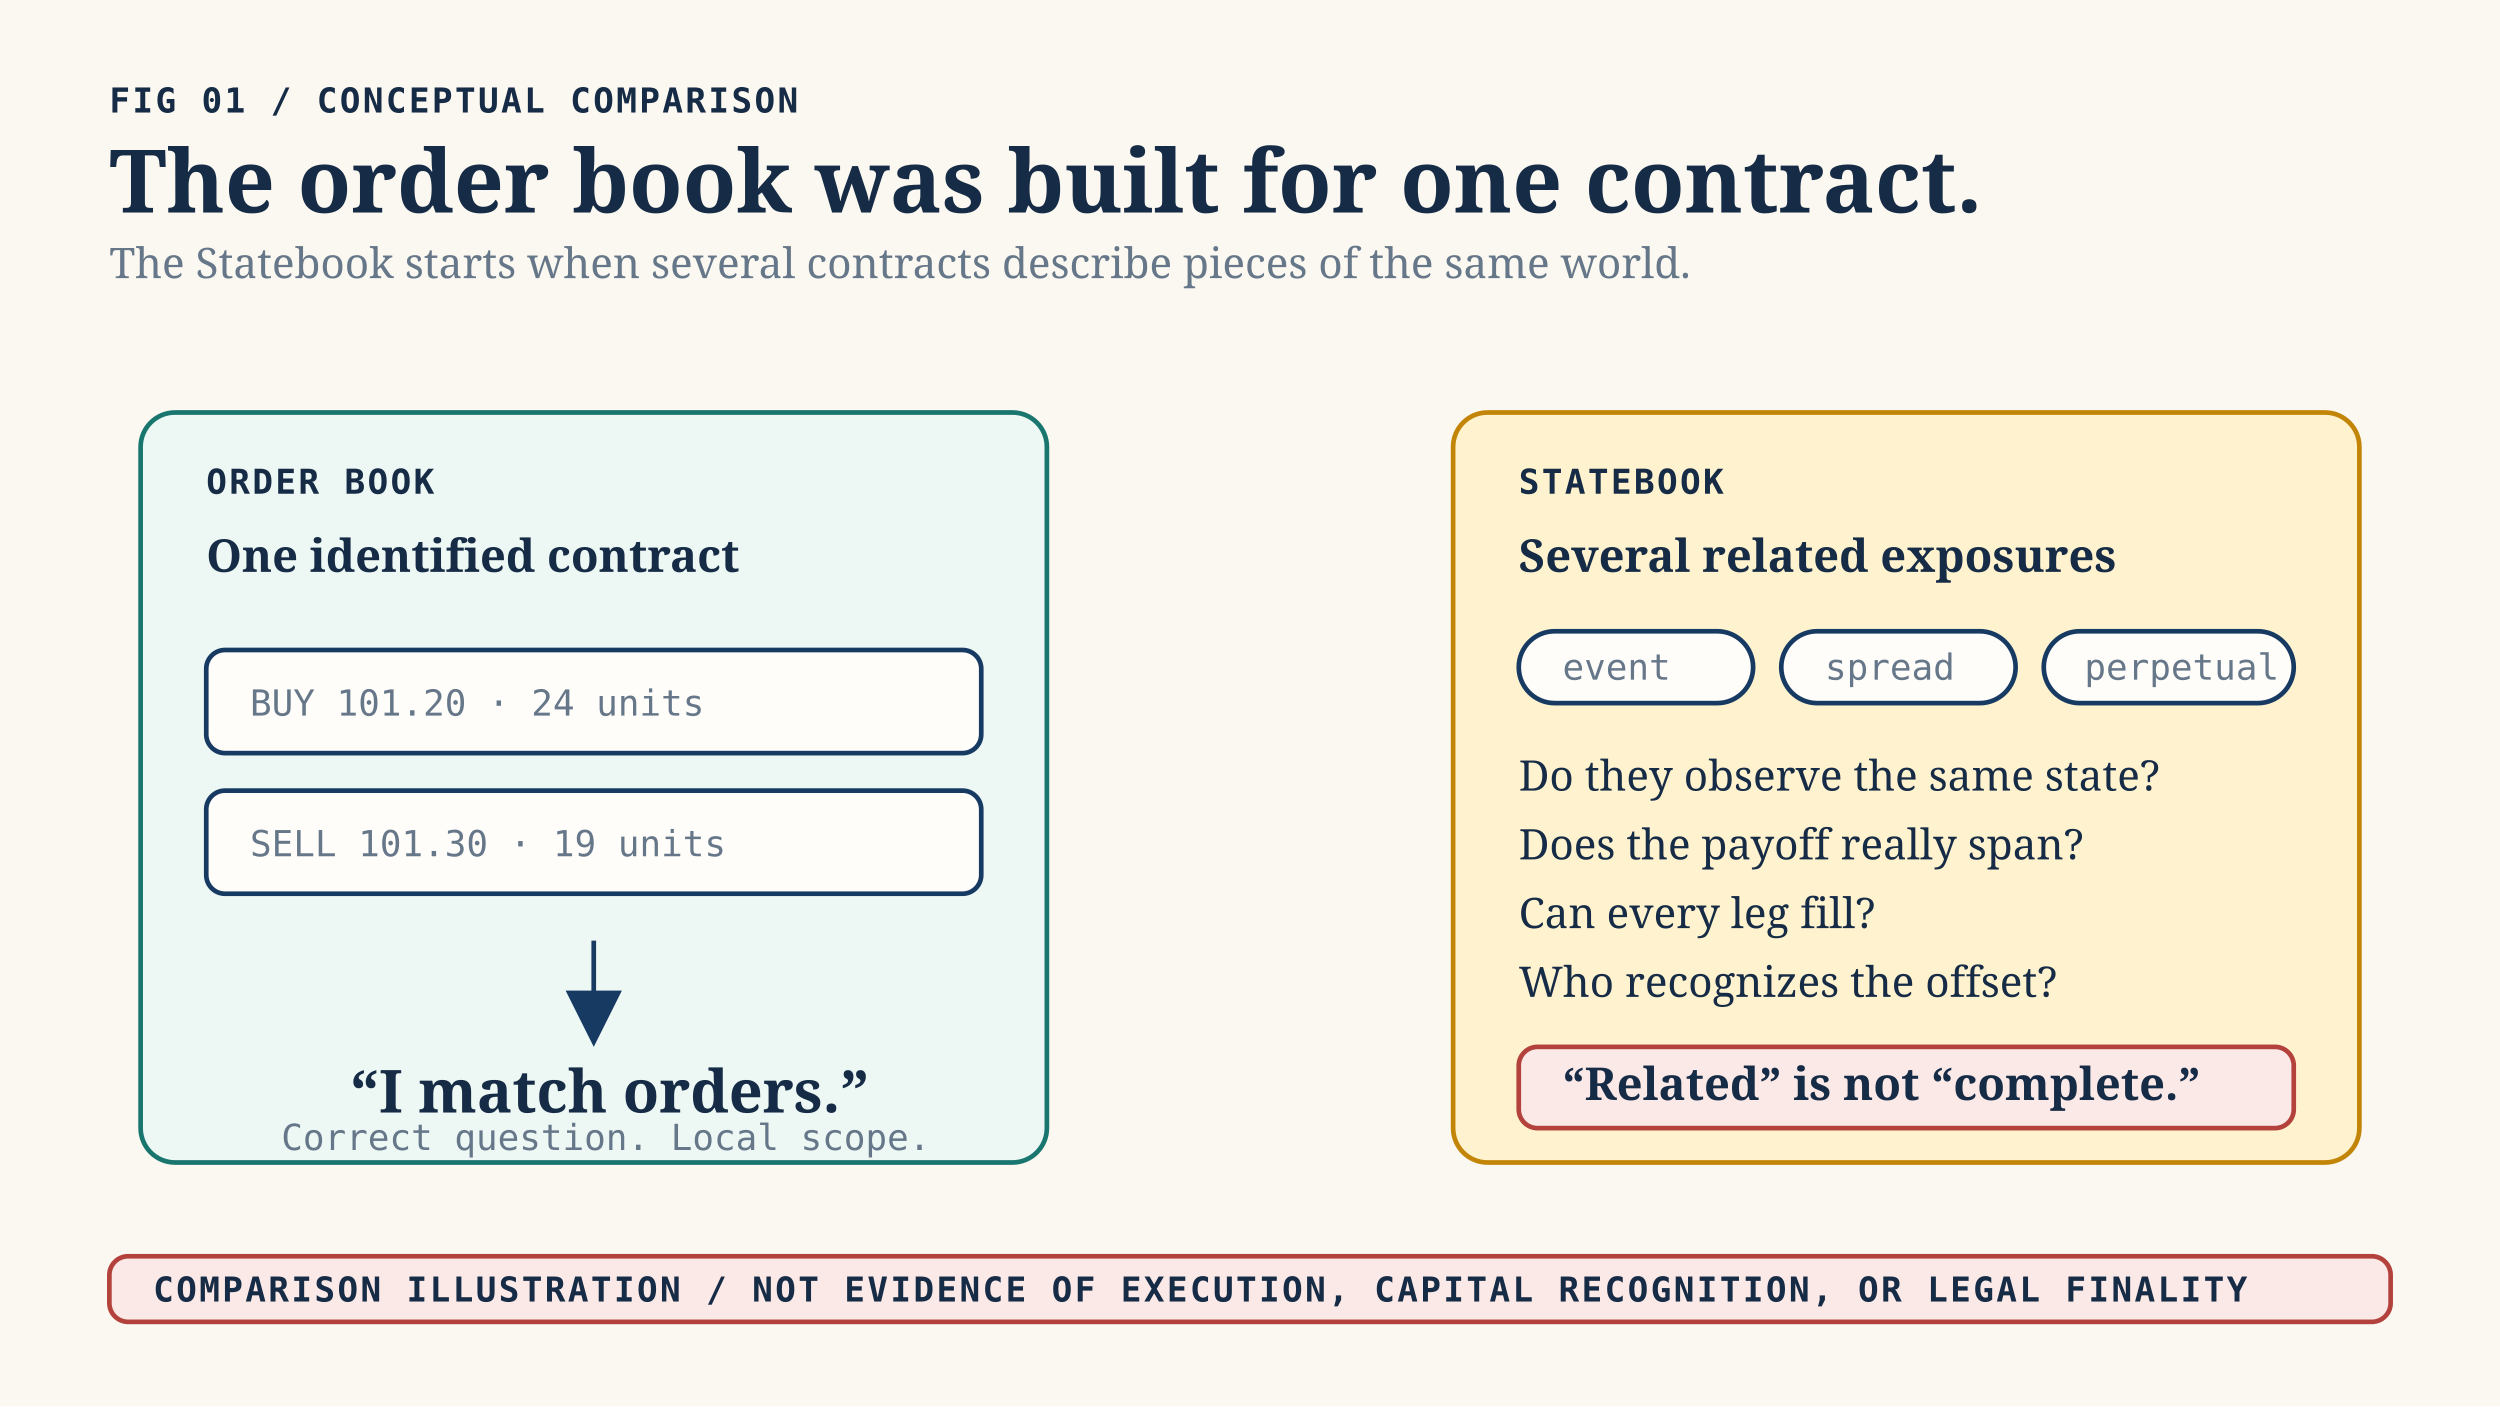
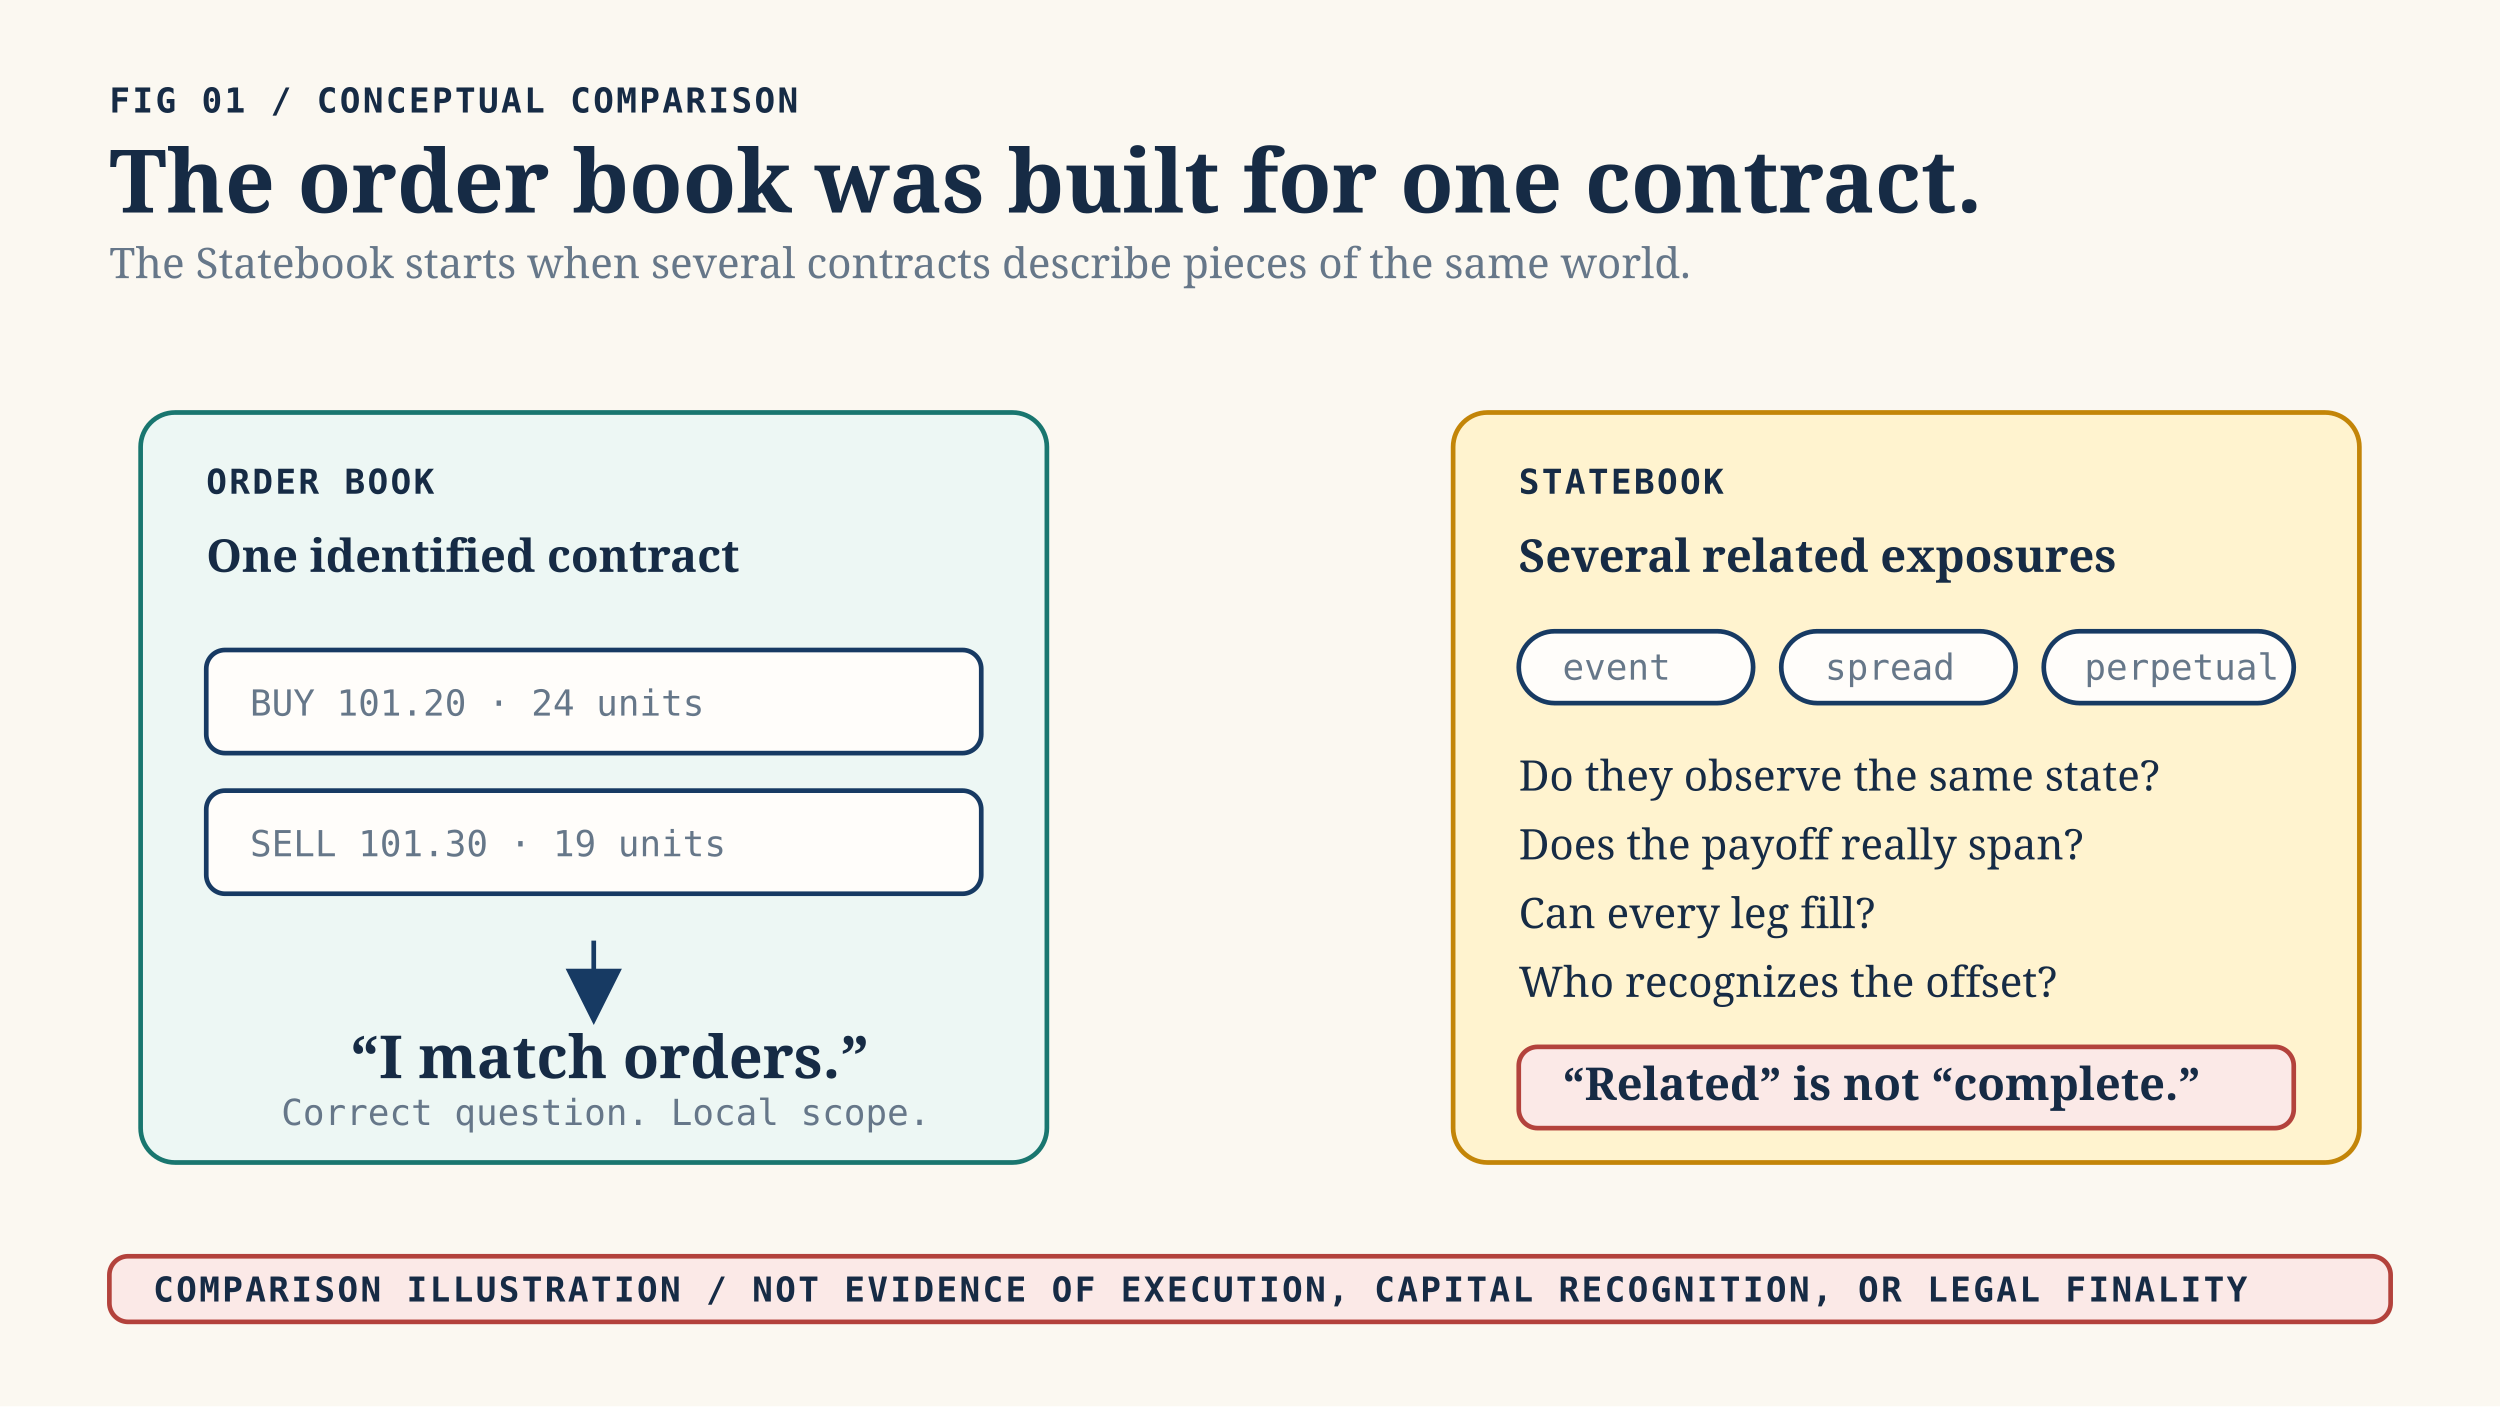
<svg xmlns="http://www.w3.org/2000/svg" width="1600" height="900" viewBox="0 0 1600 900" role="img" aria-labelledby="title desc">
  <defs>
    <style>.ink{fill:#162b45}.muted{fill:#667789}.h{font:700 56px Georgia,serif}.t{font:700 29px Georgia,serif}.b{font:27px Georgia,serif}.k{font:700 22px ui-monospace,Consolas,monospace;letter-spacing:1.5px}.x{font:23px ui-monospace,Consolas,monospace}.navy{fill:#fffdfa;stroke:#173a63;stroke-width:3}.teal{fill:#edf7f4;stroke:#19766f;stroke-width:3}.gold{fill:#fff3cf;stroke:#c38508;stroke-width:3}.red{fill:#fbe9e7;stroke:#b3423c;stroke-width:3}</style>
    <marker id="arrow" markerWidth="12" markerHeight="12" refX="10" refY="6" orient="auto">
      <path d="M0,0 L12,6 L0,12 Z" fill="#173a63" />
    </marker>
  </defs>
  <rect width="1600" height="900" fill="#fbf8f1" />
  <text x="70" y="72" class="k ink">FIG 01 / CONCEPTUAL COMPARISON</text>
  <text x="70" y="136" class="h ink">The order book was built for one contract.</text>
  <text x="70" y="178" class="b muted">The Statebook starts when several contracts describe pieces of the same world.</text>
  <rect x="90" y="264" width="580" height="480" rx="22" class="teal" />
  <text x="132" y="316" class="k ink">ORDER BOOK</text>
  <text x="132" y="366" class="t ink">One identified contract</text>
  <rect x="132" y="416" width="496" height="66" rx="12" class="navy" />
  <text x="160" y="458" class="x muted">BUY 101.20 · 24 units</text>
  <rect x="132" y="506" width="496" height="66" rx="12" class="navy" />
  <text x="160" y="548" class="x muted">SELL 101.30 · 19 units</text>
-   <path d="M380 602V664" fill="none" stroke="#173a63" stroke-width="3" marker-end="url(#arrow)" />
-   <text x="224" y="712" class="h ink" style="font-size:38px">“I match orders.”</text>
-   <text x="180" y="736" class="x muted">Correct question. Local scope.</text>
+   <path d="M380 602V650" fill="none" stroke="#173a63" stroke-width="3" marker-end="url(#arrow)" />
+   <text x="224" y="690" class="h ink" style="font-size:38px">“I match orders.”</text>
+   <text x="180" y="720" class="x muted">Correct question. Local scope.</text>
  <rect x="930" y="264" width="580" height="480" rx="22" class="gold" />
  <text x="972" y="316" class="k ink">STATEBOOK</text>
  <text x="972" y="366" class="t ink">Several related exposures</text>
  <rect x="972" y="404" width="150" height="46" rx="23" class="navy" />
  <text x="1000" y="435" class="x muted">event</text>
  <rect x="1140" y="404" width="150" height="46" rx="23" class="navy" />
  <text x="1168" y="435" class="x muted">spread</text>
  <rect x="1308" y="404" width="160" height="46" rx="23" class="navy" />
  <text x="1334" y="435" class="x muted">perpetual</text>
  <text x="972" y="506" class="b ink">Do they observe the same state?</text>
  <text x="972" y="550" class="b ink">Does the payoff really span?</text>
  <text x="972" y="594" class="b ink">Can every leg fill?</text>
  <text x="972" y="638" class="b ink">Who recognizes the offset?</text>
  <rect x="972" y="670" width="496" height="52" rx="12" class="red" />
  <text x="1000" y="704" class="t ink">“Related” is not “complete.”</text>
  <rect x="70" y="804" width="1460" height="42" rx="12" class="red" />
  <text x="98" y="833" class="k ink">COMPARISON ILLUSTRATION / NOT EVIDENCE OF EXECUTION, CAPITAL RECOGNITION, OR LEGAL FINALITY</text>
</svg>
